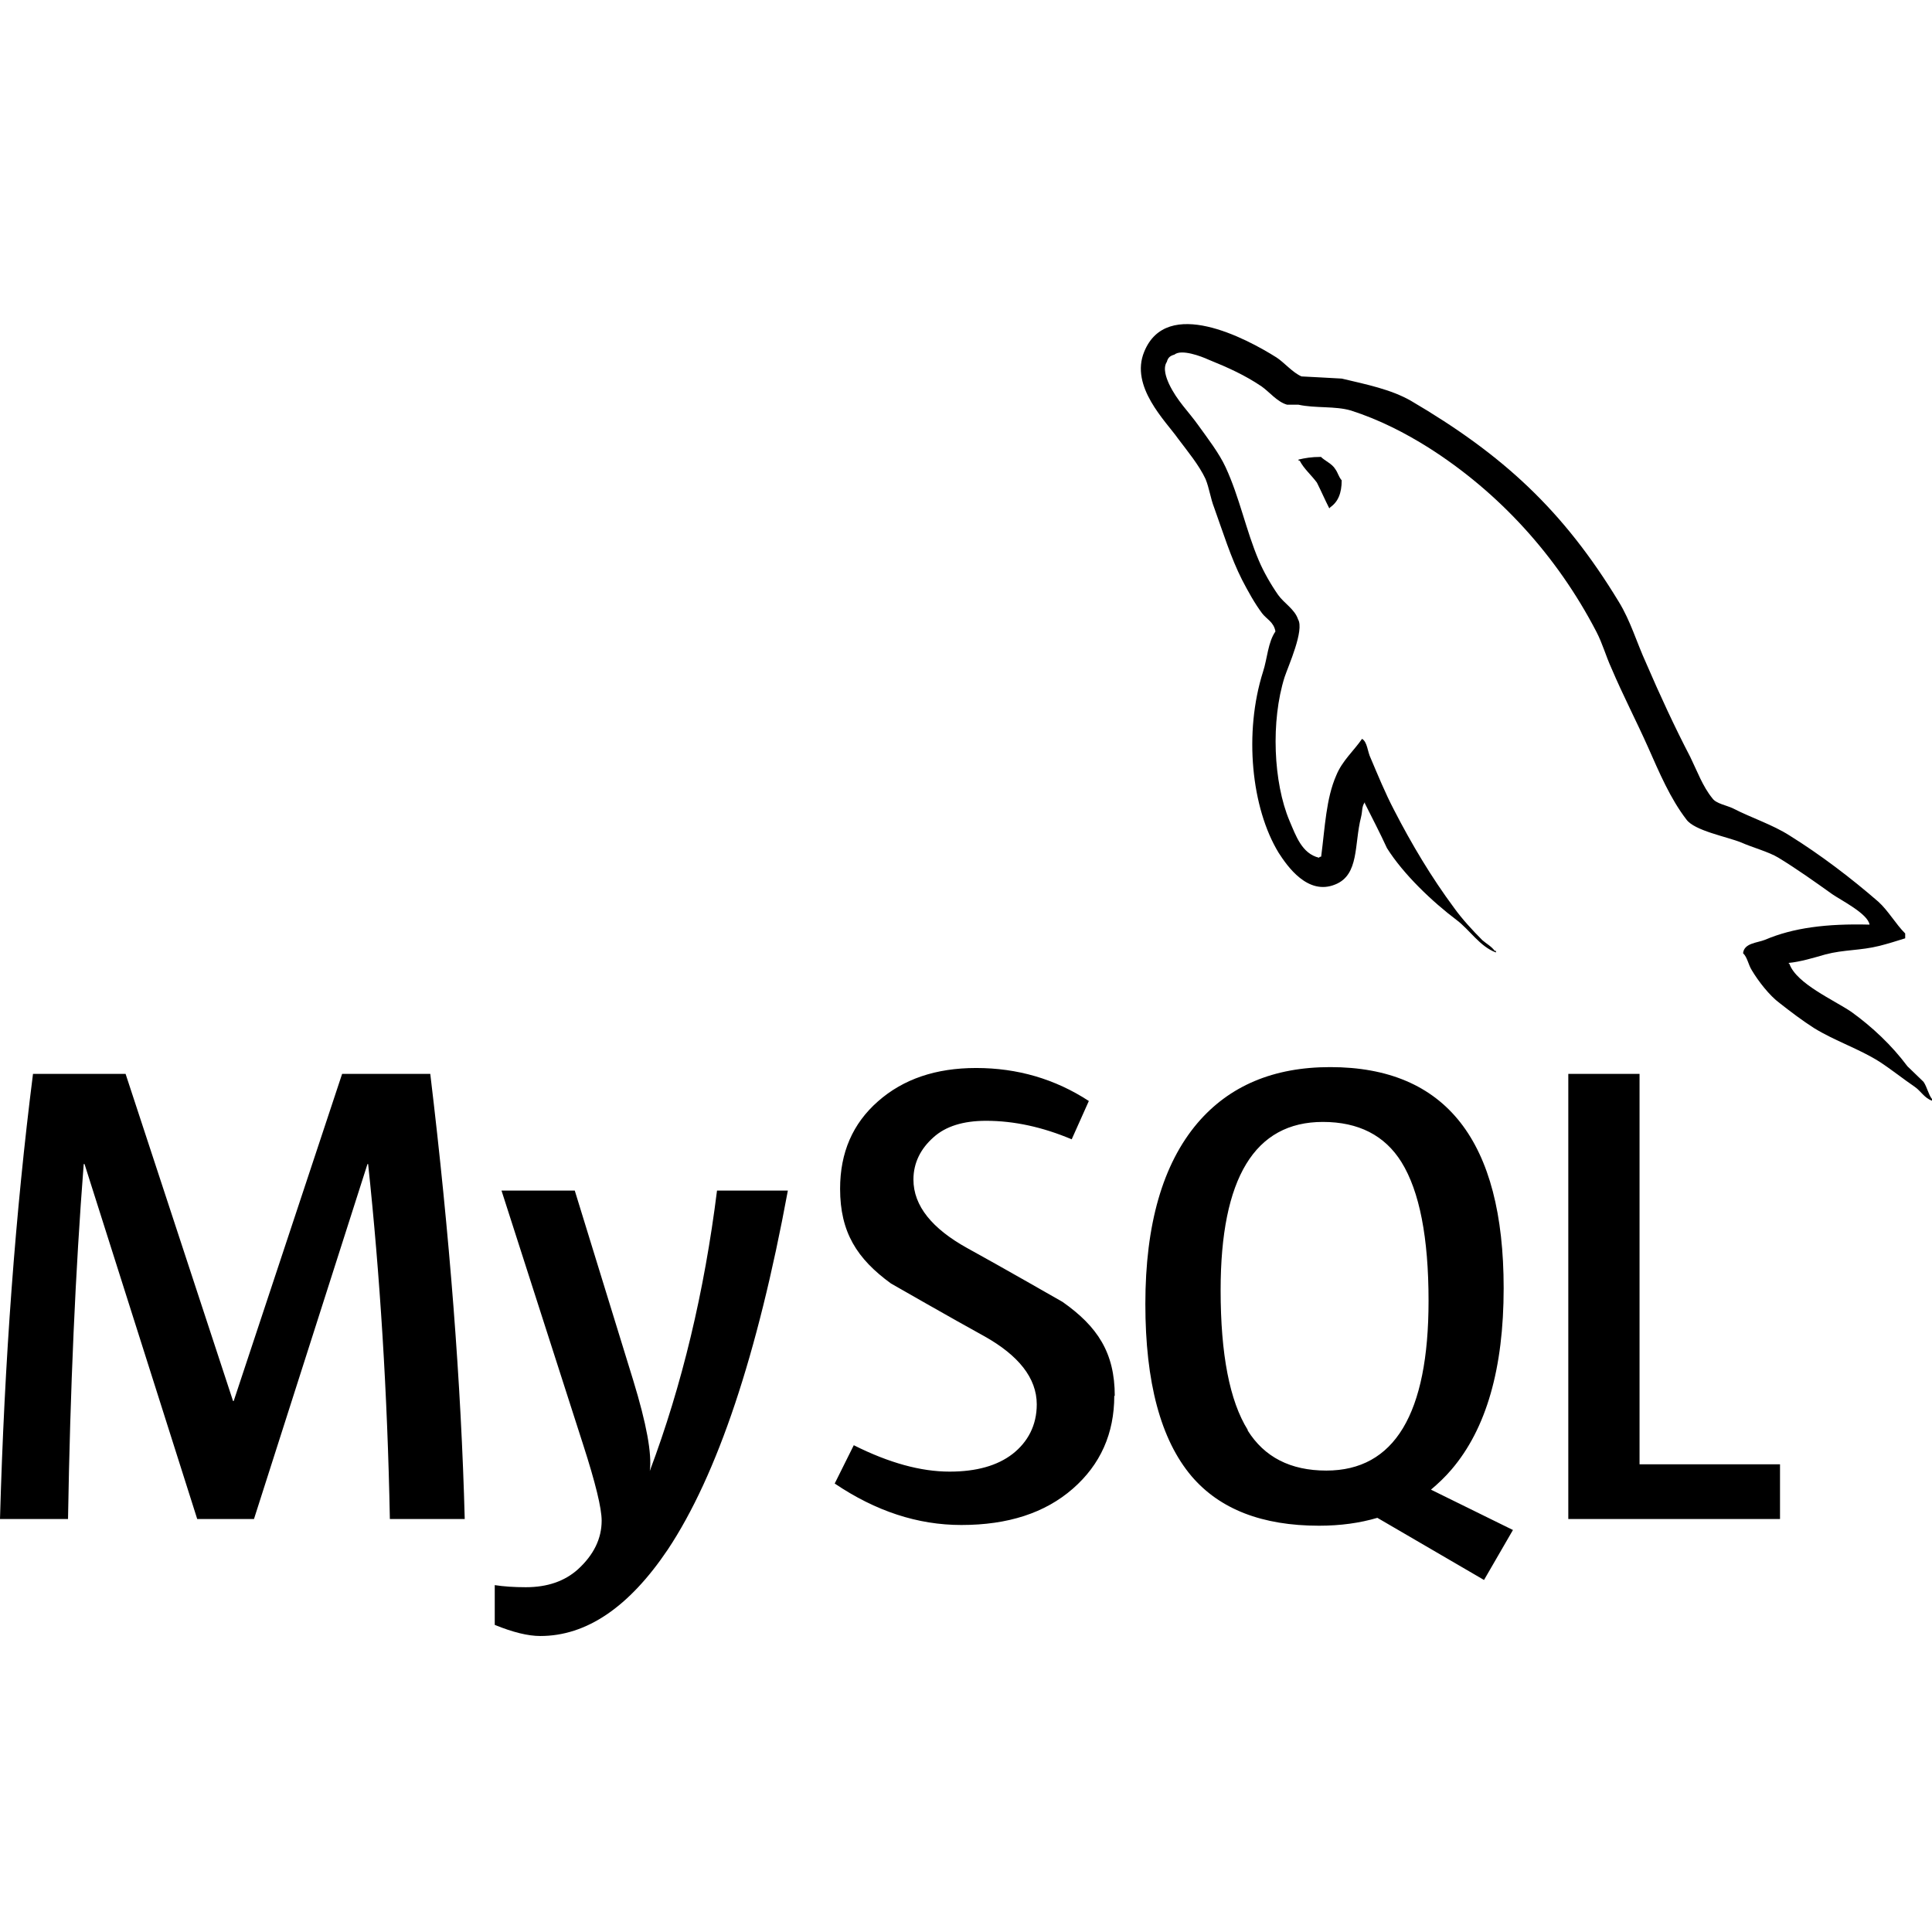
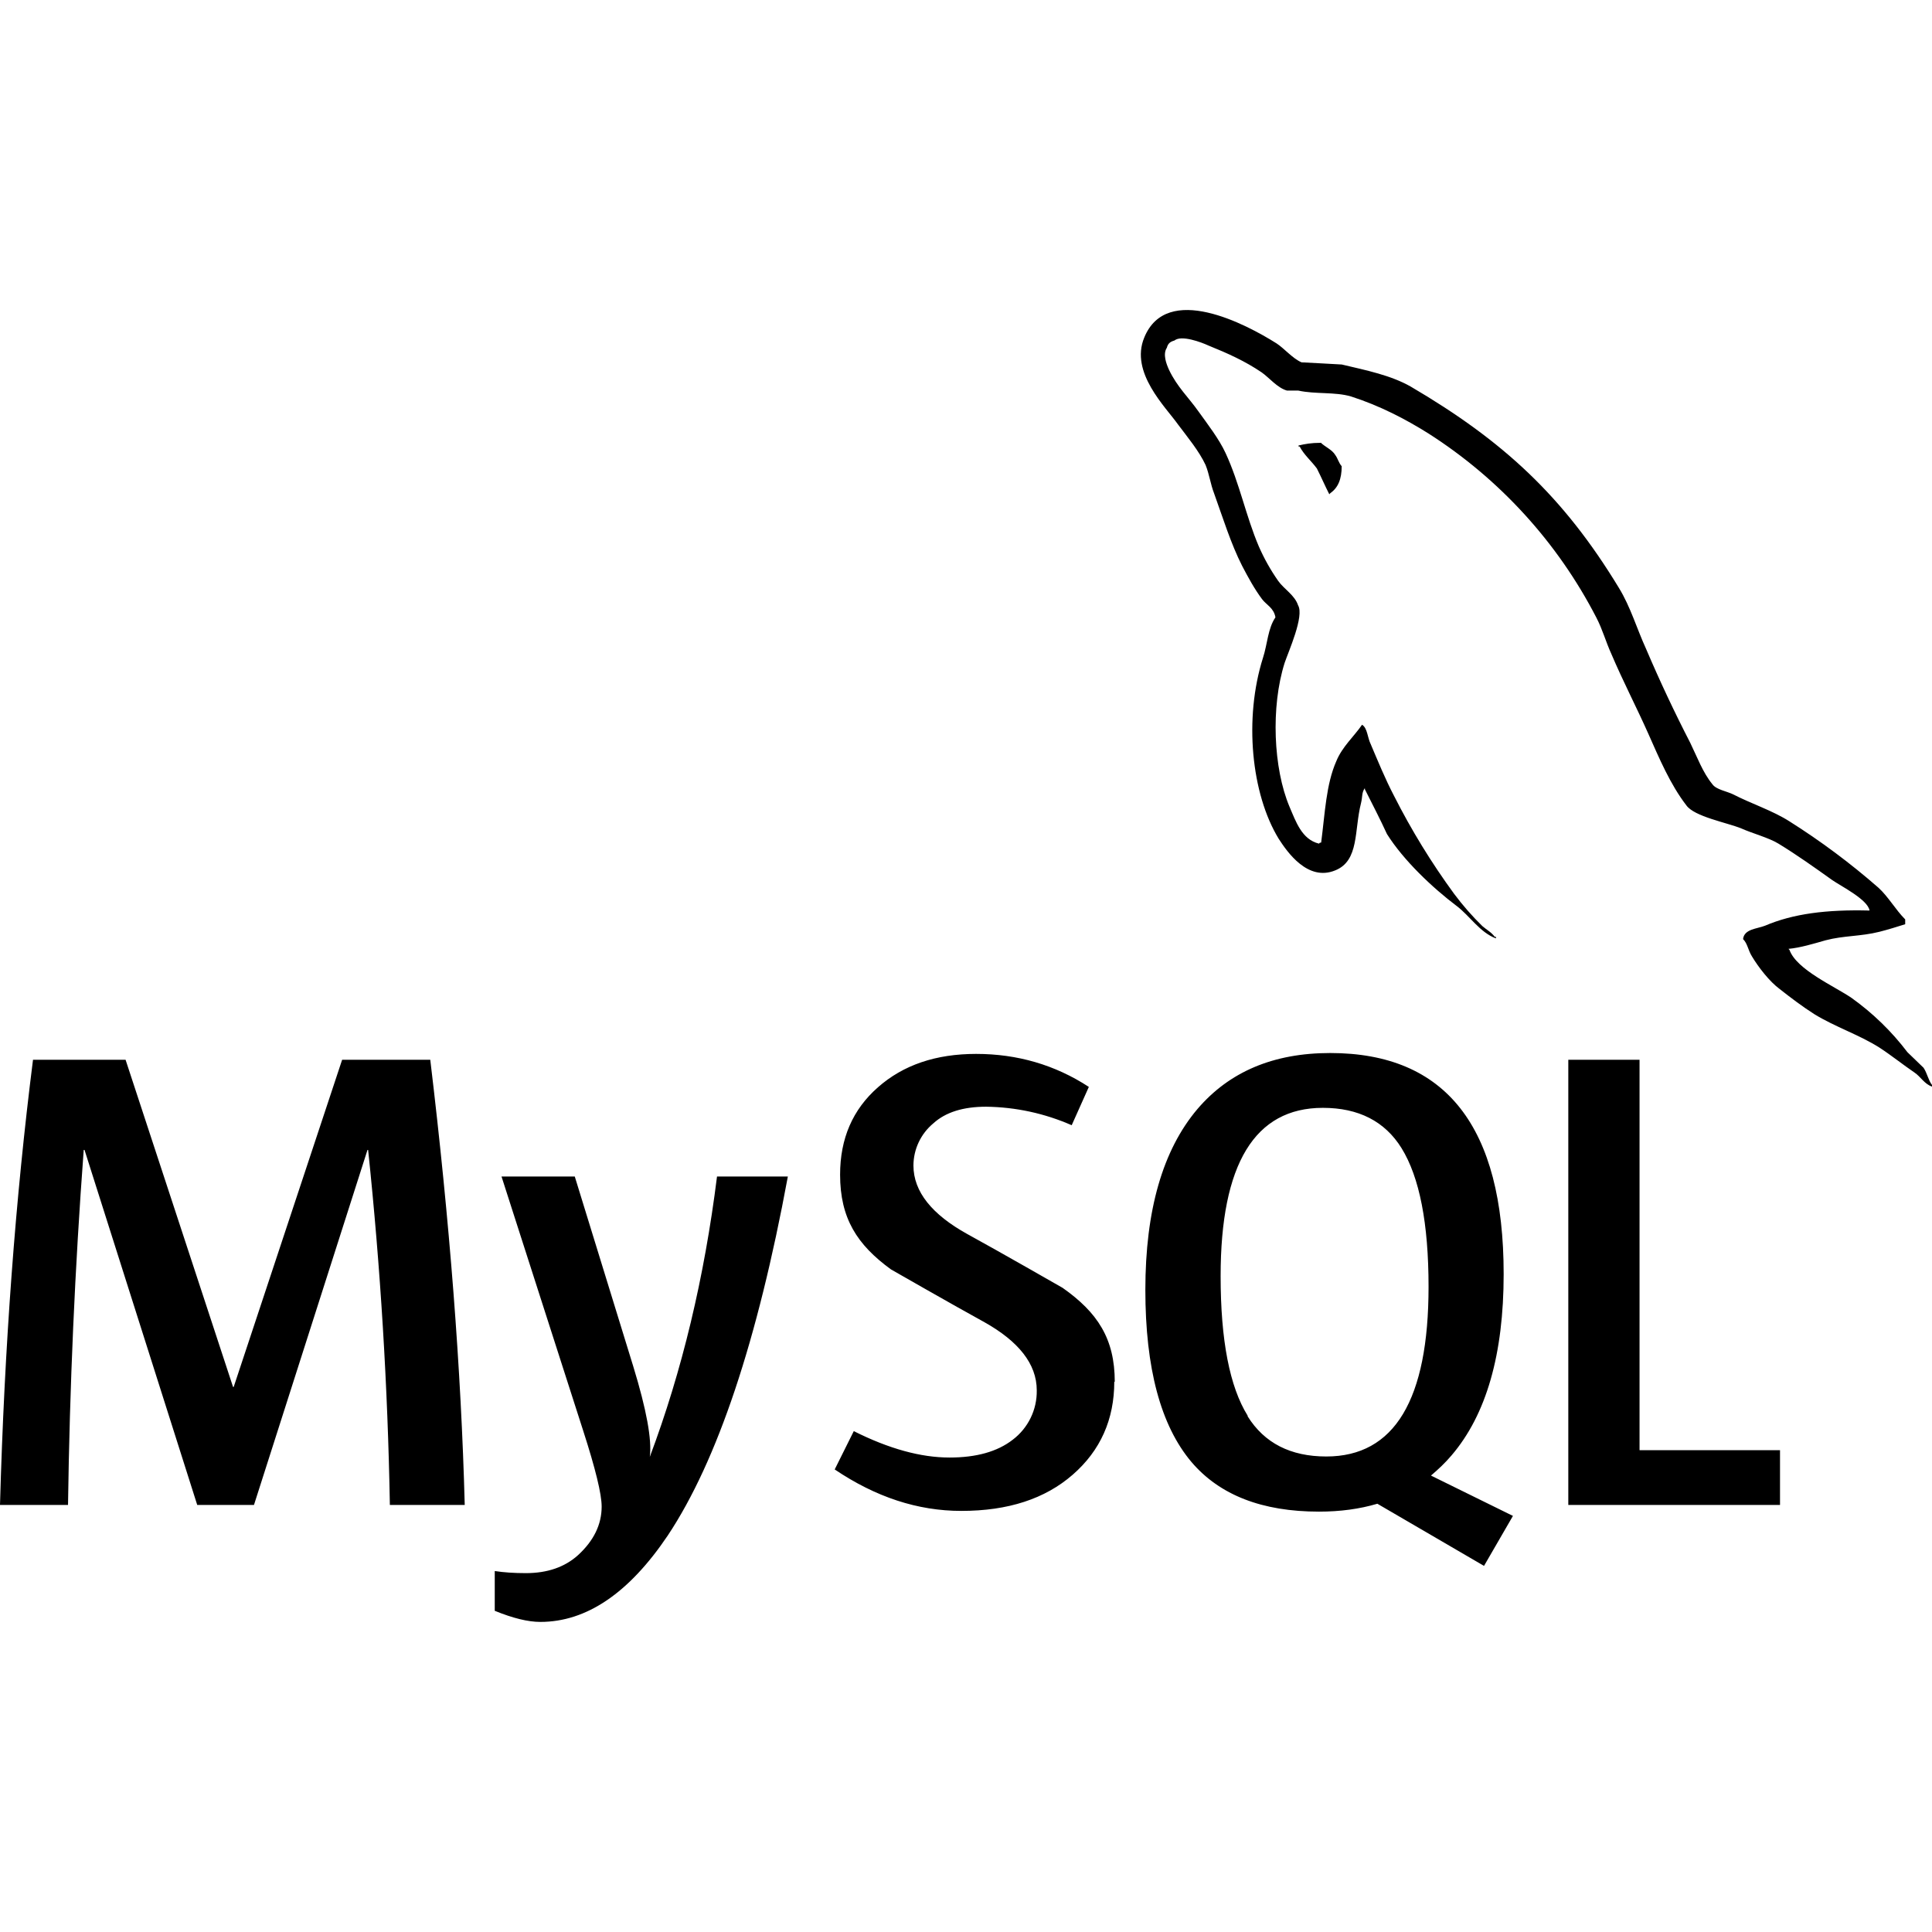
<svg xmlns="http://www.w3.org/2000/svg" role="img" viewBox="0 0 24 24">
-   <path d="M16.405 5.676c-.115 0-.193.014-.274.033v.013h.014c.054.104.146.18.214.273.054.107.1.214.154.32l.014-.015c.094-.066.14-.172.14-.333-.04-.047-.046-.094-.08-.14-.04-.067-.126-.1-.18-.153zM5.77 18.87h-.927c-.03-1.562-.123-3.03-.27-4.41h-.008l-1.41 4.41H2.45l-1.4-4.41h-.01c-.103 1.323-.168 2.793-.195 4.41H0c.055-1.966.192-3.81.41-5.53h1.15l1.335 4.064h.008L4.25 13.34h1.095c.242 2.015.384 3.86.428 5.53zm4.017-4.08c-.378 2.045-.876 3.533-1.492 4.46-.482.716-1.01 1.073-1.583 1.073-.153 0-.34-.046-.566-.138v-.494c.11.017.24.026.386.026.268 0 .483-.075.647-.222.197-.18.295-.382.295-.605 0-.155-.077-.47-.23-.944L6.23 14.79h.91l.727 2.36c.164.536.233.91.205 1.123.4-1.064.678-2.227.835-3.483h.88zM22.112 18.87h-2.63v-5.53h.885v4.85h1.745zM18.792 19.005l-1.016-.5c.09-.076.177-.158.255-.25.433-.506.648-1.258.648-2.253 0-1.83-.718-2.746-2.155-2.746-.704 0-1.254.232-1.65.697-.43.508-.646 1.256-.646 2.245 0 .972.19 1.686.574 2.14.35.41.877.615 1.583.615.264 0 .506-.033.725-.098l1.325.772.36-.622zM15.5 17.763c-.225-.36-.337-.94-.337-1.736 0-1.393.424-2.09 1.27-2.09.443 0 .77.167.977.5.224.362.336.936.336 1.723 0 1.404-.424 2.108-1.27 2.108-.445 0-.77-.167-.978-.5zM13.842 17.338c0 .47-.172.856-.516 1.156s-.803.45-1.384.45c-.543 0-1.064-.172-1.573-.515l.237-.476c.438.22.833.328 1.19.328.332 0 .593-.073.783-.22.188-.147.3-.354.3-.615 0-.33-.23-.61-.648-.845-.388-.213-1.163-.657-1.163-.657-.422-.307-.632-.636-.632-1.177 0-.45.157-.81.47-1.085.315-.278.72-.415 1.22-.415.512 0 .98.136 1.4.41l-.213.476c-.36-.152-.715-.23-1.064-.23-.283 0-.502.068-.654.206-.153.136-.248.31-.248.524 0 .328.234.61.666.85.393.215 1.187.67 1.187.67.433.305.648.63.648 1.168z" />
-   <path d="M23.224 11.486c-.535-.014-.95.04-1.297.188-.1.04-.26.04-.274.167.055.053.063.14.11.214.08.134.218.313.346.407.14.11.28.216.427.31.26.16.555.255.81.416.145.094.293.213.44.313.073.05.12.14.214.172v-.02c-.046-.06-.06-.147-.105-.214-.067-.067-.134-.127-.2-.193-.194-.26-.435-.487-.695-.675-.214-.146-.682-.35-.77-.595l-.013-.014c.146-.013.32-.066.46-.106.227-.06.435-.047.67-.106.106-.027.213-.06.32-.094v-.06c-.12-.12-.21-.283-.334-.395-.34-.295-.717-.582-1.104-.823-.21-.134-.476-.22-.697-.334-.08-.04-.214-.06-.26-.127-.12-.146-.19-.34-.275-.514-.192-.368-.38-.775-.547-1.163-.12-.262-.193-.523-.34-.763-.69-1.137-1.437-1.826-2.586-2.5-.247-.14-.543-.2-.856-.274-.167-.008-.334-.02-.5-.027-.11-.047-.216-.174-.31-.235-.38-.24-1.364-.76-1.644-.072-.18.434.267.862.422 1.082.115.153.26.328.34.5.047.116.06.235.107.356.106.294.207.622.347.897.073.14.153.287.247.413.054.073.146.107.167.227-.094.136-.1.334-.154.5-.24.757-.146 1.693.194 2.25.107.166.362.534.703.393.3-.12.234-.5.32-.835.02-.08.007-.133.048-.187v.015c.094.188.188.367.274.555.206.328.566.668.867.895.16.12.287.328.487.402v-.02h-.015c-.043-.058-.1-.086-.154-.133-.12-.12-.255-.267-.35-.4-.28-.377-.527-.79-.747-1.218-.11-.21-.202-.436-.29-.643-.04-.08-.04-.2-.107-.24-.1.146-.247.273-.32.453-.127.288-.14.642-.188 1.01-.027.007-.014 0-.027.014-.214-.052-.287-.274-.367-.46-.2-.475-.233-1.238-.06-1.785.047-.14.247-.582.167-.716-.042-.127-.174-.2-.247-.303-.087-.124-.18-.285-.24-.427-.16-.374-.24-.788-.414-1.162-.08-.173-.22-.354-.334-.513-.127-.18-.267-.307-.368-.52-.033-.073-.08-.194-.027-.274.014-.054.042-.075.094-.09.088-.072.335.022.422.062.247.1.455.194.662.334.094.066.195.193.315.226h.14c.214.047.455.014.655.073.355.114.675.28.962.46.876.556 1.596 1.345 2.085 2.286.08.154.115.295.188.455.14.33.313.663.455.982.14.315.275.636.476.897.1.14.502.213.682.286.133.06.34.115.46.188.23.14.454.3.67.454.11.076.443.243.463.378z" />
+   <path d="M16.405 5.501c-.115 0-.193.014-.274.033v.013h.014c.054.104.146.18.214.273.054.107.1.214.154.32l.014-.015c.094-.066.14-.172.14-.333-.04-.047-.046-.094-.08-.14-.04-.067-.126-.1-.18-.153zM5.77 18.695h-.927a50.854 50.854 0 00-.27-4.41h-.008l-1.41 4.41H2.45l-1.4-4.41h-.01a72.892 72.892 0 00-.195 4.41H0c.055-1.966.192-3.81.41-5.53h1.15l1.335 4.064h.008l1.347-4.064h1.095c.242 2.015.384 3.86.428 5.53zm4.017-4.08c-.378 2.045-.876 3.533-1.492 4.46-.482.716-1.01 1.073-1.583 1.073-.153 0-.34-.046-.566-.138v-.494c.11.017.24.026.386.026.268 0 .483-.075.647-.222.197-.18.295-.382.295-.605 0-.155-.077-.47-.23-.944L6.23 14.615h.91l.727 2.36c.164.536.233.91.205 1.123.4-1.064.678-2.227.835-3.483zm12.325 4.08h-2.63v-5.53h.885v4.85h1.745zm-3.32.135l-1.016-.5c.09-.076.177-.158.255-.25.433-.506.648-1.258.648-2.253 0-1.83-.718-2.746-2.155-2.746-.704 0-1.254.232-1.65.697-.43.508-.646 1.256-.646 2.245 0 .972.19 1.686.574 2.14.35.41.877.615 1.583.615.264 0 .506-.033.725-.098l1.325.772.36-.622zM15.5 17.588c-.225-.36-.337-.94-.337-1.736 0-1.393.424-2.09 1.27-2.09.443 0 .77.167.977.5.224.362.336.936.336 1.723 0 1.404-.424 2.108-1.27 2.108-.445 0-.77-.167-.978-.5zm-1.658-.425c0 .47-.172.856-.516 1.156-.344.3-.803.45-1.384.45-.543 0-1.064-.172-1.573-.515l.237-.476c.438.22.833.328 1.19.328.332 0 .593-.073.783-.22a.754.754 0 00.3-.615c0-.33-.23-.61-.648-.845-.388-.213-1.163-.657-1.163-.657-.422-.307-.632-.636-.632-1.177 0-.45.157-.81.47-1.085.315-.278.72-.415 1.22-.415.512 0 .98.136 1.4.41l-.213.476a2.726 2.726 0 00-1.064-.23c-.283 0-.502.068-.654.206a.685.685 0 00-.248.524c0 .328.234.61.666.85.393.215 1.187.67 1.187.67.433.305.648.63.648 1.168zm9.382-5.852c-.535-.014-.95.04-1.297.188-.1.04-.26.04-.274.167.055.053.063.14.11.214.08.134.218.313.346.407.14.11.28.216.427.31.26.16.555.255.81.416.145.094.293.213.44.313.073.05.12.14.214.172v-.02c-.046-.06-.06-.147-.105-.214-.067-.067-.134-.127-.2-.193a3.223 3.223 0 00-.695-.675c-.214-.146-.682-.35-.77-.595l-.013-.014c.146-.013.32-.066.46-.106.227-.06.435-.047.67-.106.106-.027.213-.06.32-.094v-.06c-.12-.12-.21-.283-.334-.395a8.867 8.867 0 00-1.104-.823c-.21-.134-.476-.22-.697-.334-.08-.04-.214-.06-.26-.127-.12-.146-.19-.34-.275-.514a17.69 17.69 0 01-.547-1.163c-.12-.262-.193-.523-.34-.763-.69-1.137-1.437-1.826-2.586-2.5-.247-.14-.543-.2-.856-.274-.167-.008-.334-.02-.5-.027-.11-.047-.216-.174-.31-.235-.38-.24-1.364-.76-1.644-.072-.18.434.267.862.422 1.082.115.153.26.328.34.5.047.116.06.235.107.356.106.294.207.622.347.897.073.14.153.287.247.413.054.073.146.107.167.227-.094.136-.1.334-.154.5-.24.757-.146 1.693.194 2.25.107.166.362.534.703.393.3-.12.234-.5.32-.835.02-.08.007-.133.048-.187v.015c.094.188.188.367.274.555.206.328.566.668.867.895.16.12.287.328.487.402v-.02h-.015c-.043-.058-.1-.086-.154-.133a3.445 3.445 0 01-.35-.4 8.76 8.76 0 01-.747-1.218c-.11-.21-.202-.436-.29-.643-.04-.08-.04-.2-.107-.24-.1.146-.247.273-.32.453-.127.288-.14.642-.188 1.01-.027.007-.014 0-.027.014-.214-.052-.287-.274-.367-.46-.2-.475-.233-1.238-.06-1.785.047-.14.247-.582.167-.716-.042-.127-.174-.2-.247-.303a2.478 2.478 0 01-.24-.427c-.16-.374-.24-.788-.414-1.162-.08-.173-.22-.354-.334-.513-.127-.18-.267-.307-.368-.52-.033-.073-.08-.194-.027-.274.014-.054.042-.075.094-.09.088-.072.335.022.422.062.247.1.455.194.662.334.094.066.195.193.315.226h.14c.214.047.455.014.655.073.355.114.675.28.962.46a5.953 5.953 0 012.085 2.286c.08.154.115.295.188.455.14.33.313.663.455.982.14.315.275.636.476.897.1.14.502.213.682.286.133.06.34.115.46.188.23.14.454.3.67.454.11.076.443.243.463.378z" />
</svg>
